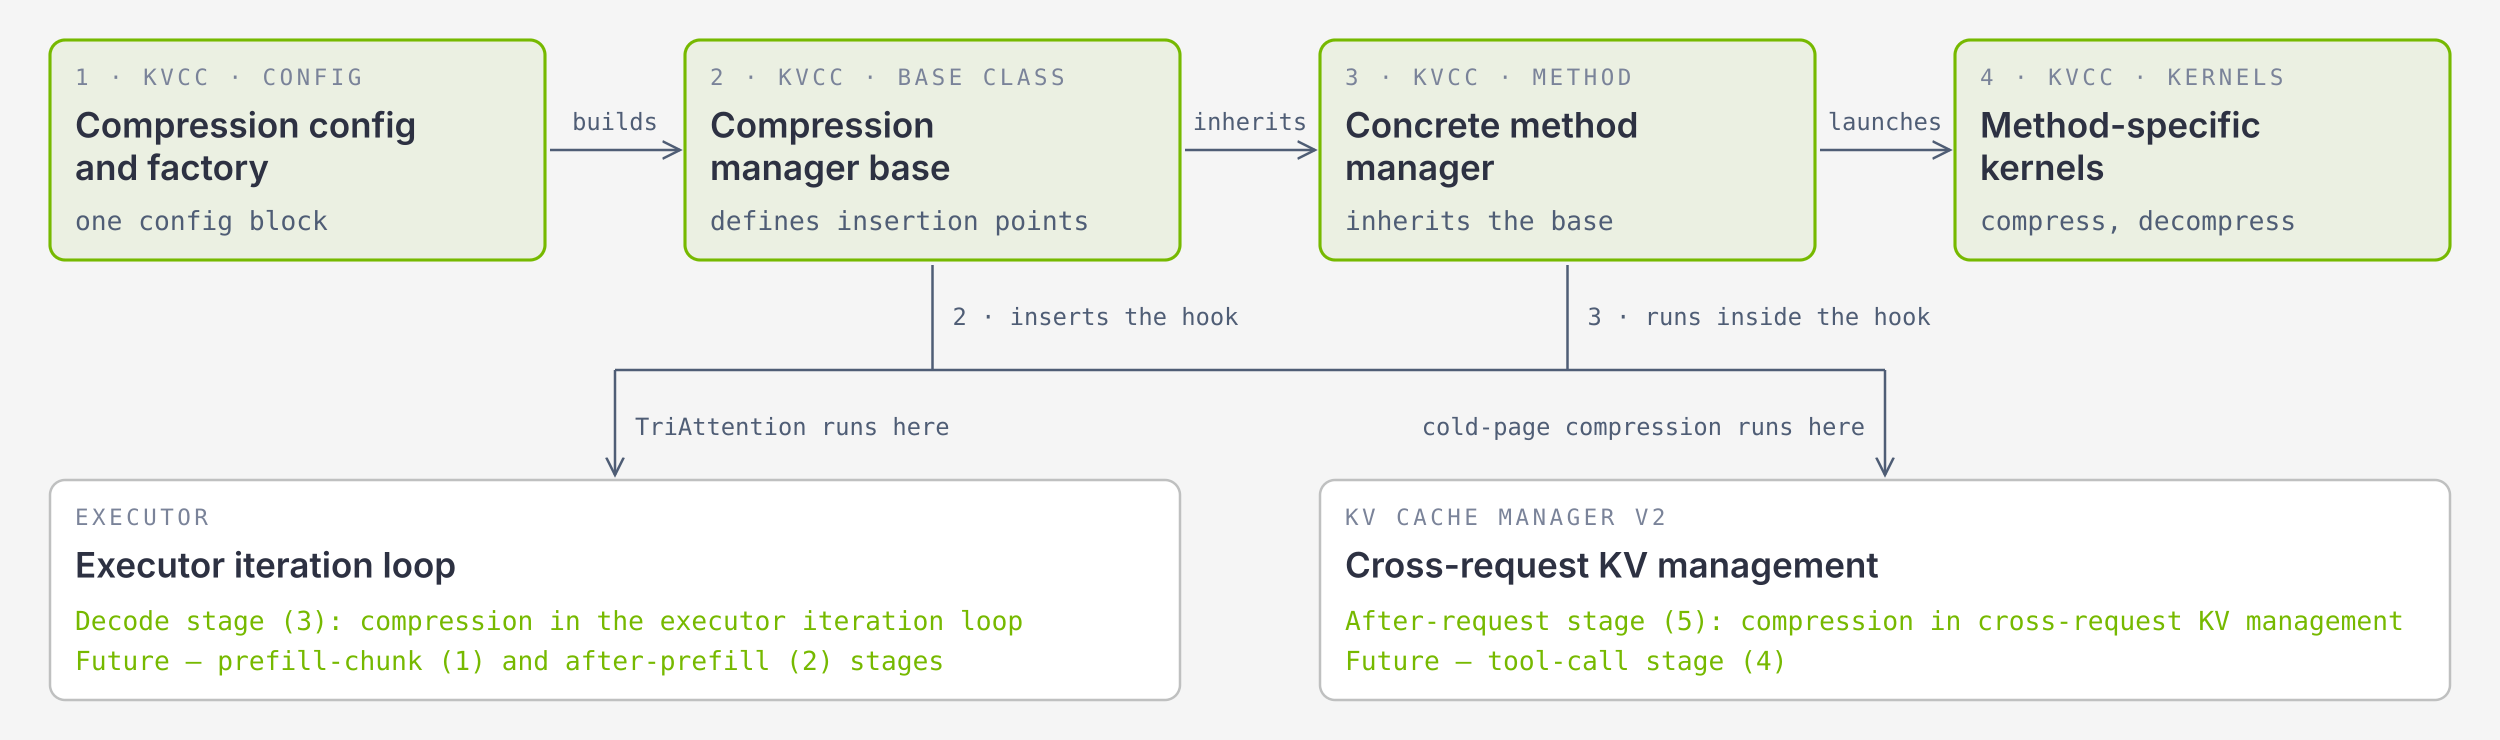
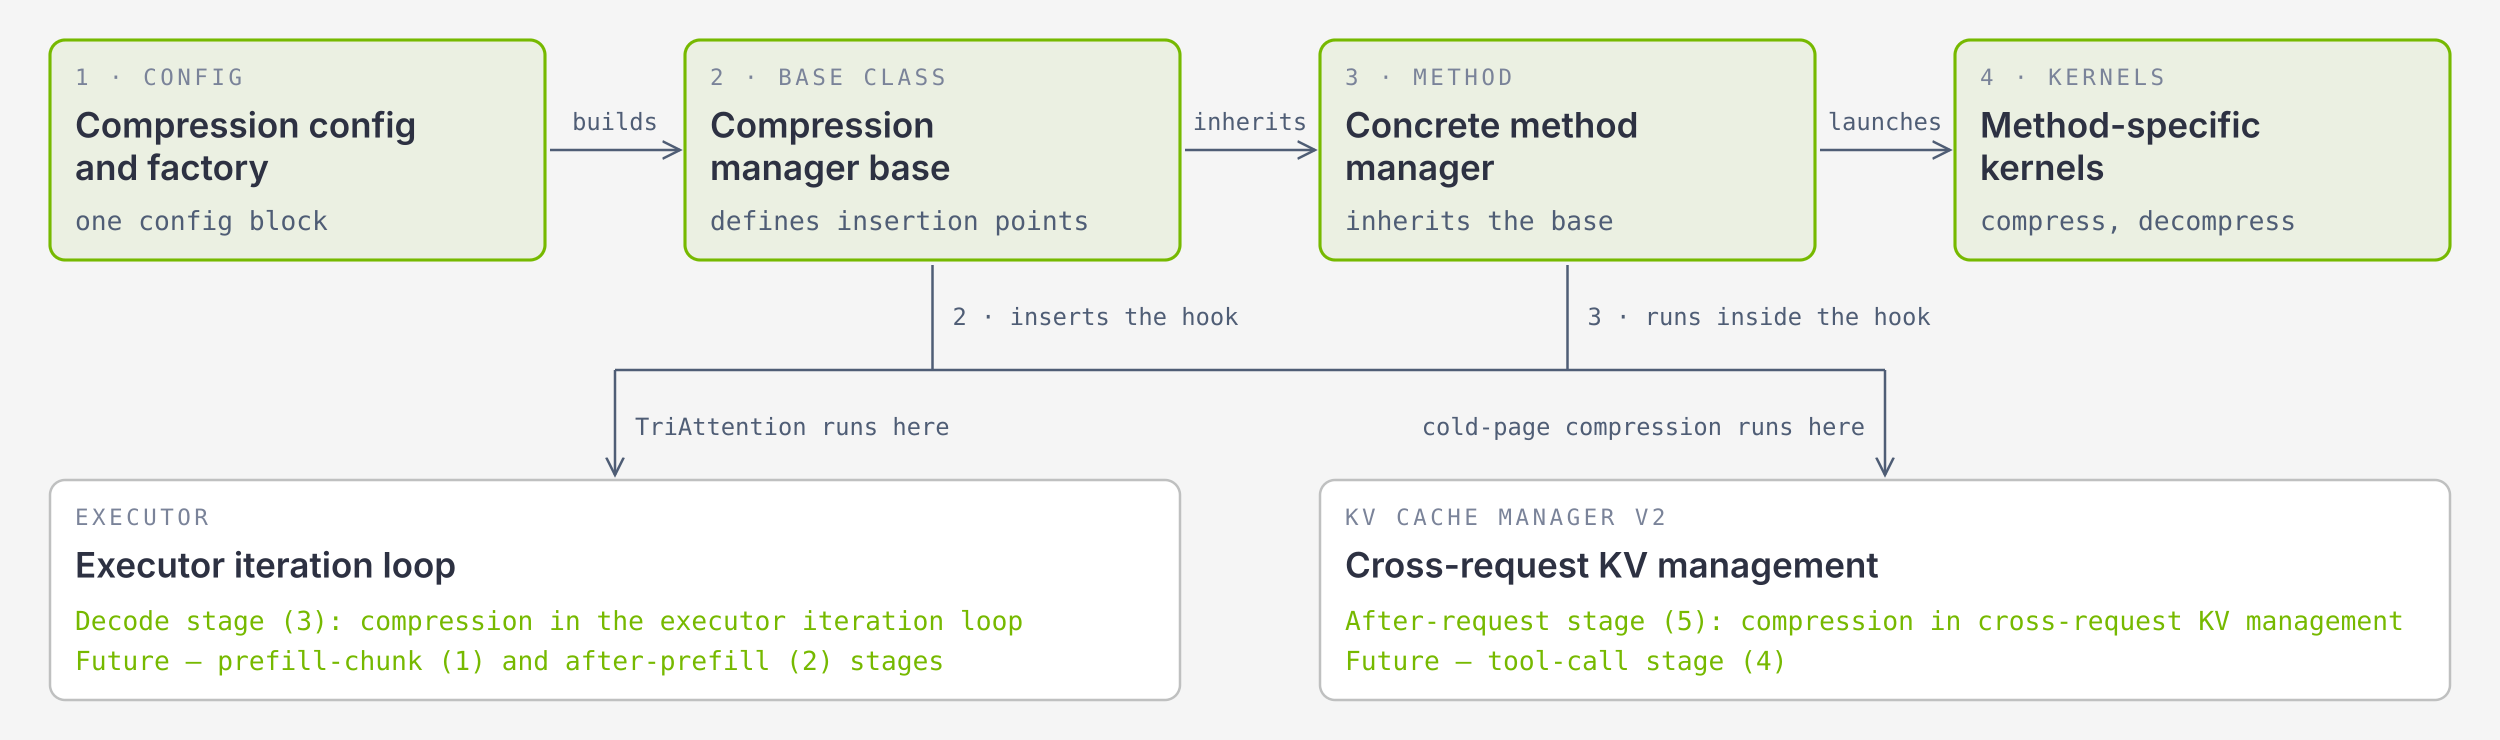
<svg xmlns="http://www.w3.org/2000/svg" viewBox="0 0 1000 296" width="1000" height="296">
  <defs>
    <marker id="ah" markerWidth="8" markerHeight="8" refX="7" refY="4" orient="auto" markerUnits="userSpaceOnUse">
      <path d="M0,0.5 L7,4 L0,7.5" fill="none" stroke="#4f5d75" stroke-width="1" />
    </marker>
  </defs>
  <rect width="1000" height="296" fill="#f5f5f5" />
  <rect x="20" y="16" width="198" height="88" rx="6" fill="rgba(118,185,0,0.08)" stroke="#76B900" stroke-width="1.25" />
-   <text x="30" y="34" font-family="'Geist Mono','SFMono-Regular',Menlo,Consolas,monospace" font-size="9" font-weight="500" letter-spacing="1.4" fill="#7a8399" text-anchor="start">1 · KVCC · CONFIG</text>
+   <text x="30" y="34" font-family="'Geist Mono','SFMono-Regular',Menlo,Consolas,monospace" font-size="9" font-weight="500" letter-spacing="1.4" fill="#7a8399" text-anchor="start">1 · CONFIG</text>
  <text x="30" y="55" font-family="'Geist','Inter',system-ui,-apple-system,'Segoe UI',sans-serif" font-size="14" font-weight="600" fill="#2d3142" text-anchor="start">Compression config</text>
  <text x="30" y="72" font-family="'Geist','Inter',system-ui,-apple-system,'Segoe UI',sans-serif" font-size="14" font-weight="600" fill="#2d3142" text-anchor="start">and factory</text>
  <text x="30" y="92" font-family="'Geist Mono','SFMono-Regular',Menlo,Consolas,monospace" font-size="10.5" font-weight="500" fill="#4f5d75" text-anchor="start">one config block</text>
  <path d="M220,60.0 L272,60.0" fill="none" stroke="#4f5d75" stroke-width="1" marker-end="url(#ah)" />
  <text x="246.0" y="52.0" font-family="'Geist Mono','SFMono-Regular',Menlo,Consolas,monospace" font-size="9.5" fill="#4f5d75" text-anchor="middle">builds</text>
  <rect x="274" y="16" width="198" height="88" rx="6" fill="rgba(118,185,0,0.08)" stroke="#76B900" stroke-width="1.25" />
-   <text x="284" y="34" font-family="'Geist Mono','SFMono-Regular',Menlo,Consolas,monospace" font-size="9" font-weight="500" letter-spacing="1.4" fill="#7a8399" text-anchor="start">2 · KVCC · BASE CLASS</text>
+   <text x="284" y="34" font-family="'Geist Mono','SFMono-Regular',Menlo,Consolas,monospace" font-size="9" font-weight="500" letter-spacing="1.4" fill="#7a8399" text-anchor="start">2 · BASE CLASS</text>
  <text x="284" y="55" font-family="'Geist','Inter',system-ui,-apple-system,'Segoe UI',sans-serif" font-size="14" font-weight="600" fill="#2d3142" text-anchor="start">Compression</text>
  <text x="284" y="72" font-family="'Geist','Inter',system-ui,-apple-system,'Segoe UI',sans-serif" font-size="14" font-weight="600" fill="#2d3142" text-anchor="start">manager base</text>
  <text x="284" y="92" font-family="'Geist Mono','SFMono-Regular',Menlo,Consolas,monospace" font-size="10.5" font-weight="500" fill="#4f5d75" text-anchor="start">defines insertion points</text>
  <path d="M474,60.0 L526,60.0" fill="none" stroke="#4f5d75" stroke-width="1" marker-end="url(#ah)" />
  <text x="500.0" y="52.0" font-family="'Geist Mono','SFMono-Regular',Menlo,Consolas,monospace" font-size="9.5" fill="#4f5d75" text-anchor="middle">inherits</text>
  <rect x="528" y="16" width="198" height="88" rx="6" fill="rgba(118,185,0,0.08)" stroke="#76B900" stroke-width="1.25" />
-   <text x="538" y="34" font-family="'Geist Mono','SFMono-Regular',Menlo,Consolas,monospace" font-size="9" font-weight="500" letter-spacing="1.4" fill="#7a8399" text-anchor="start">3 · KVCC · METHOD</text>
+   <text x="538" y="34" font-family="'Geist Mono','SFMono-Regular',Menlo,Consolas,monospace" font-size="9" font-weight="500" letter-spacing="1.4" fill="#7a8399" text-anchor="start">3 · METHOD</text>
  <text x="538" y="55" font-family="'Geist','Inter',system-ui,-apple-system,'Segoe UI',sans-serif" font-size="14" font-weight="600" fill="#2d3142" text-anchor="start">Concrete method</text>
  <text x="538" y="72" font-family="'Geist','Inter',system-ui,-apple-system,'Segoe UI',sans-serif" font-size="14" font-weight="600" fill="#2d3142" text-anchor="start">manager</text>
  <text x="538" y="92" font-family="'Geist Mono','SFMono-Regular',Menlo,Consolas,monospace" font-size="10.5" font-weight="500" fill="#4f5d75" text-anchor="start">inherits the base</text>
  <path d="M728,60.0 L780,60.0" fill="none" stroke="#4f5d75" stroke-width="1" marker-end="url(#ah)" />
  <text x="754.0" y="52.0" font-family="'Geist Mono','SFMono-Regular',Menlo,Consolas,monospace" font-size="9.5" fill="#4f5d75" text-anchor="middle">launches</text>
  <rect x="782" y="16" width="198" height="88" rx="6" fill="rgba(118,185,0,0.08)" stroke="#76B900" stroke-width="1.25" />
-   <text x="792" y="34" font-family="'Geist Mono','SFMono-Regular',Menlo,Consolas,monospace" font-size="9" font-weight="500" letter-spacing="1.4" fill="#7a8399" text-anchor="start">4 · KVCC · KERNELS</text>
+   <text x="792" y="34" font-family="'Geist Mono','SFMono-Regular',Menlo,Consolas,monospace" font-size="9" font-weight="500" letter-spacing="1.4" fill="#7a8399" text-anchor="start">4 · KERNELS</text>
  <text x="792" y="55" font-family="'Geist','Inter',system-ui,-apple-system,'Segoe UI',sans-serif" font-size="14" font-weight="600" fill="#2d3142" text-anchor="start">Method-specific</text>
  <text x="792" y="72" font-family="'Geist','Inter',system-ui,-apple-system,'Segoe UI',sans-serif" font-size="14" font-weight="600" fill="#2d3142" text-anchor="start">kernels</text>
  <text x="792" y="92" font-family="'Geist Mono','SFMono-Regular',Menlo,Consolas,monospace" font-size="10.5" font-weight="500" fill="#4f5d75" text-anchor="start">compress, decompress</text>
  <rect x="20" y="192" width="452" height="88" rx="6" fill="#ffffff" stroke="#bfc0c0" stroke-width="1" />
  <text x="30" y="210" font-family="'Geist Mono','SFMono-Regular',Menlo,Consolas,monospace" font-size="9" font-weight="500" letter-spacing="1.4" fill="#7a8399" text-anchor="start">EXECUTOR</text>
  <text x="30" y="231" font-family="'Geist','Inter',system-ui,-apple-system,'Segoe UI',sans-serif" font-size="14" font-weight="600" fill="#2d3142" text-anchor="start">Executor iteration loop</text>
  <text x="30" y="252" font-family="'Geist Mono','SFMono-Regular',Menlo,Consolas,monospace" font-size="10.5" font-weight="500" fill="#76B900" text-anchor="start">Decode stage (3): compression in the executor iteration loop</text>
  <text x="30" y="268" font-family="'Geist Mono','SFMono-Regular',Menlo,Consolas,monospace" font-size="10.5" font-weight="500" fill="#76B900" text-anchor="start">Future – prefill-chunk (1) and after-prefill (2) stages</text>
  <rect x="528" y="192" width="452" height="88" rx="6" fill="#ffffff" stroke="#bfc0c0" stroke-width="1" />
  <text x="538" y="210" font-family="'Geist Mono','SFMono-Regular',Menlo,Consolas,monospace" font-size="9" font-weight="500" letter-spacing="1.4" fill="#7a8399" text-anchor="start">KV CACHE MANAGER V2</text>
  <text x="538" y="231" font-family="'Geist','Inter',system-ui,-apple-system,'Segoe UI',sans-serif" font-size="14" font-weight="600" fill="#2d3142" text-anchor="start">Cross-request KV management</text>
  <text x="538" y="252" font-family="'Geist Mono','SFMono-Regular',Menlo,Consolas,monospace" font-size="10.5" font-weight="500" fill="#76B900" text-anchor="start">After-request stage (5): compression in cross-request KV management</text>
  <text x="538" y="268" font-family="'Geist Mono','SFMono-Regular',Menlo,Consolas,monospace" font-size="10.5" font-weight="500" fill="#76B900" text-anchor="start">Future – tool-call stage (4)</text>
  <path d="M246.0,148 L754.0,148" fill="none" stroke="#4f5d75" stroke-width="1" />
  <path d="M373.0,106 L373.0,148" fill="none" stroke="#4f5d75" stroke-width="1" />
  <text x="381.0" y="130.0" font-family="'Geist Mono','SFMono-Regular',Menlo,Consolas,monospace" font-size="9.5" fill="#4f5d75" text-anchor="start">2 · inserts the hook</text>
  <path d="M627.0,106 L627.0,148" fill="none" stroke="#4f5d75" stroke-width="1" />
  <text x="635.0" y="130.0" font-family="'Geist Mono','SFMono-Regular',Menlo,Consolas,monospace" font-size="9.5" fill="#4f5d75" text-anchor="start">3 · runs inside the hook</text>
  <path d="M246.0,148 L246.0,190" fill="none" stroke="#4f5d75" stroke-width="1" marker-end="url(#ah)" />
  <text x="254.0" y="174.0" font-family="'Geist Mono','SFMono-Regular',Menlo,Consolas,monospace" font-size="9.5" fill="#4f5d75" text-anchor="start">TriAttention runs here</text>
  <path d="M754.0,148 L754.0,190" fill="none" stroke="#4f5d75" stroke-width="1" marker-end="url(#ah)" />
  <text x="746.0" y="174.0" font-family="'Geist Mono','SFMono-Regular',Menlo,Consolas,monospace" font-size="9.5" fill="#4f5d75" text-anchor="end">cold-page compression runs here</text>
</svg>
